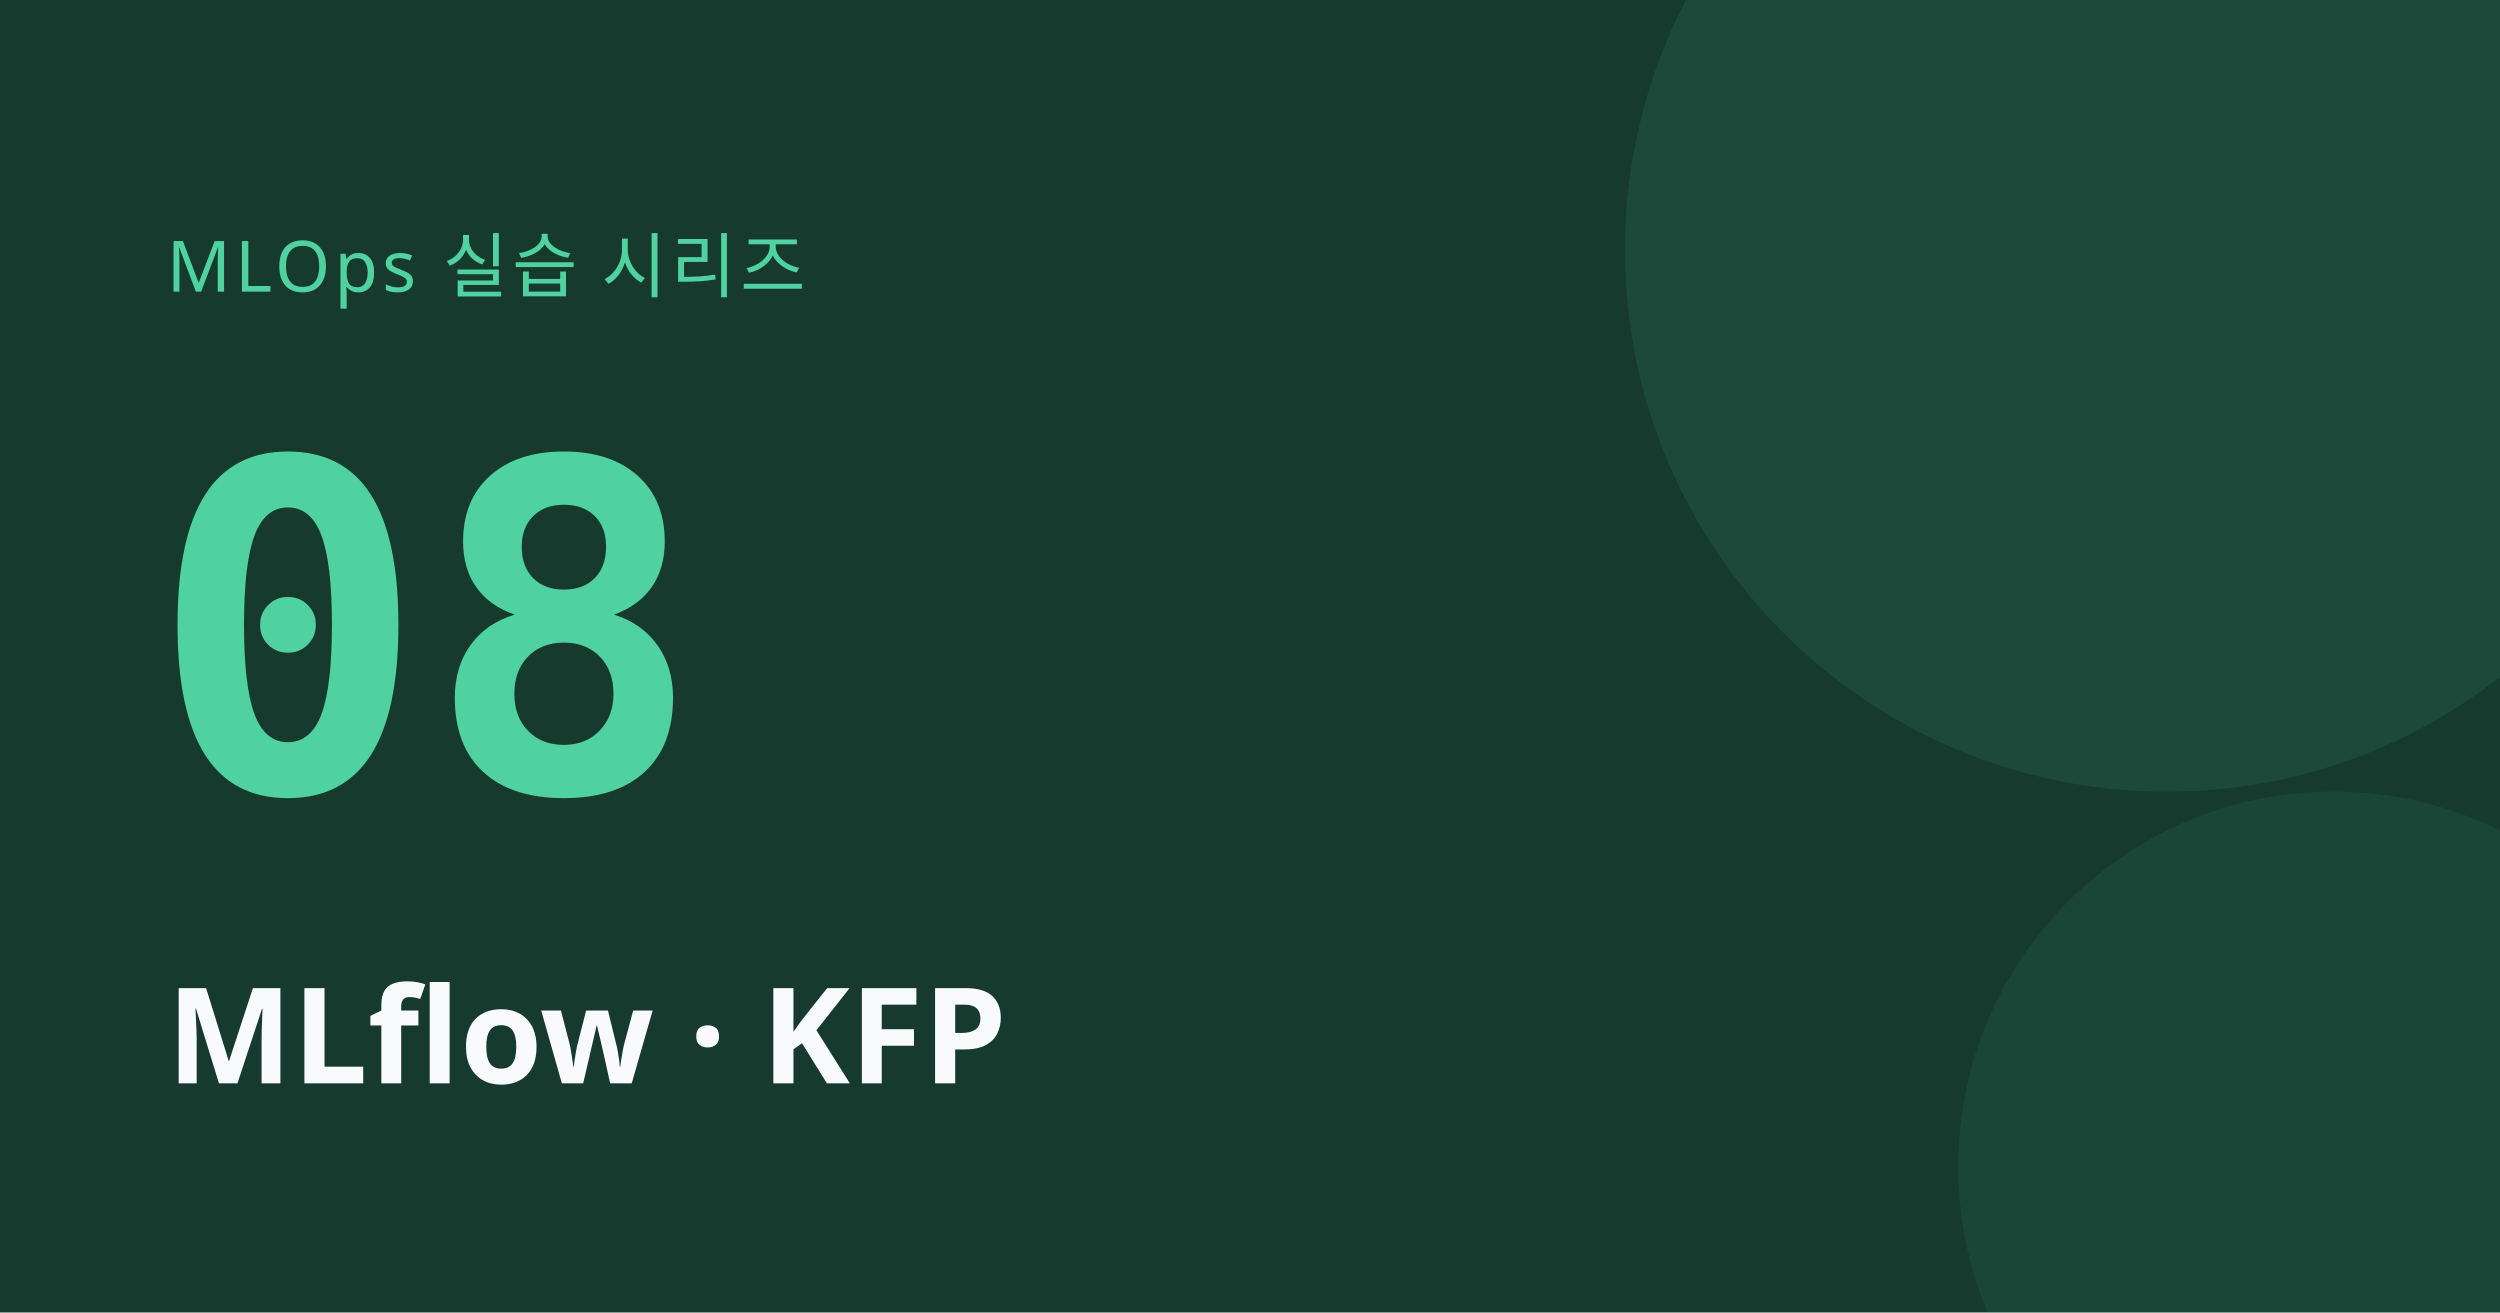
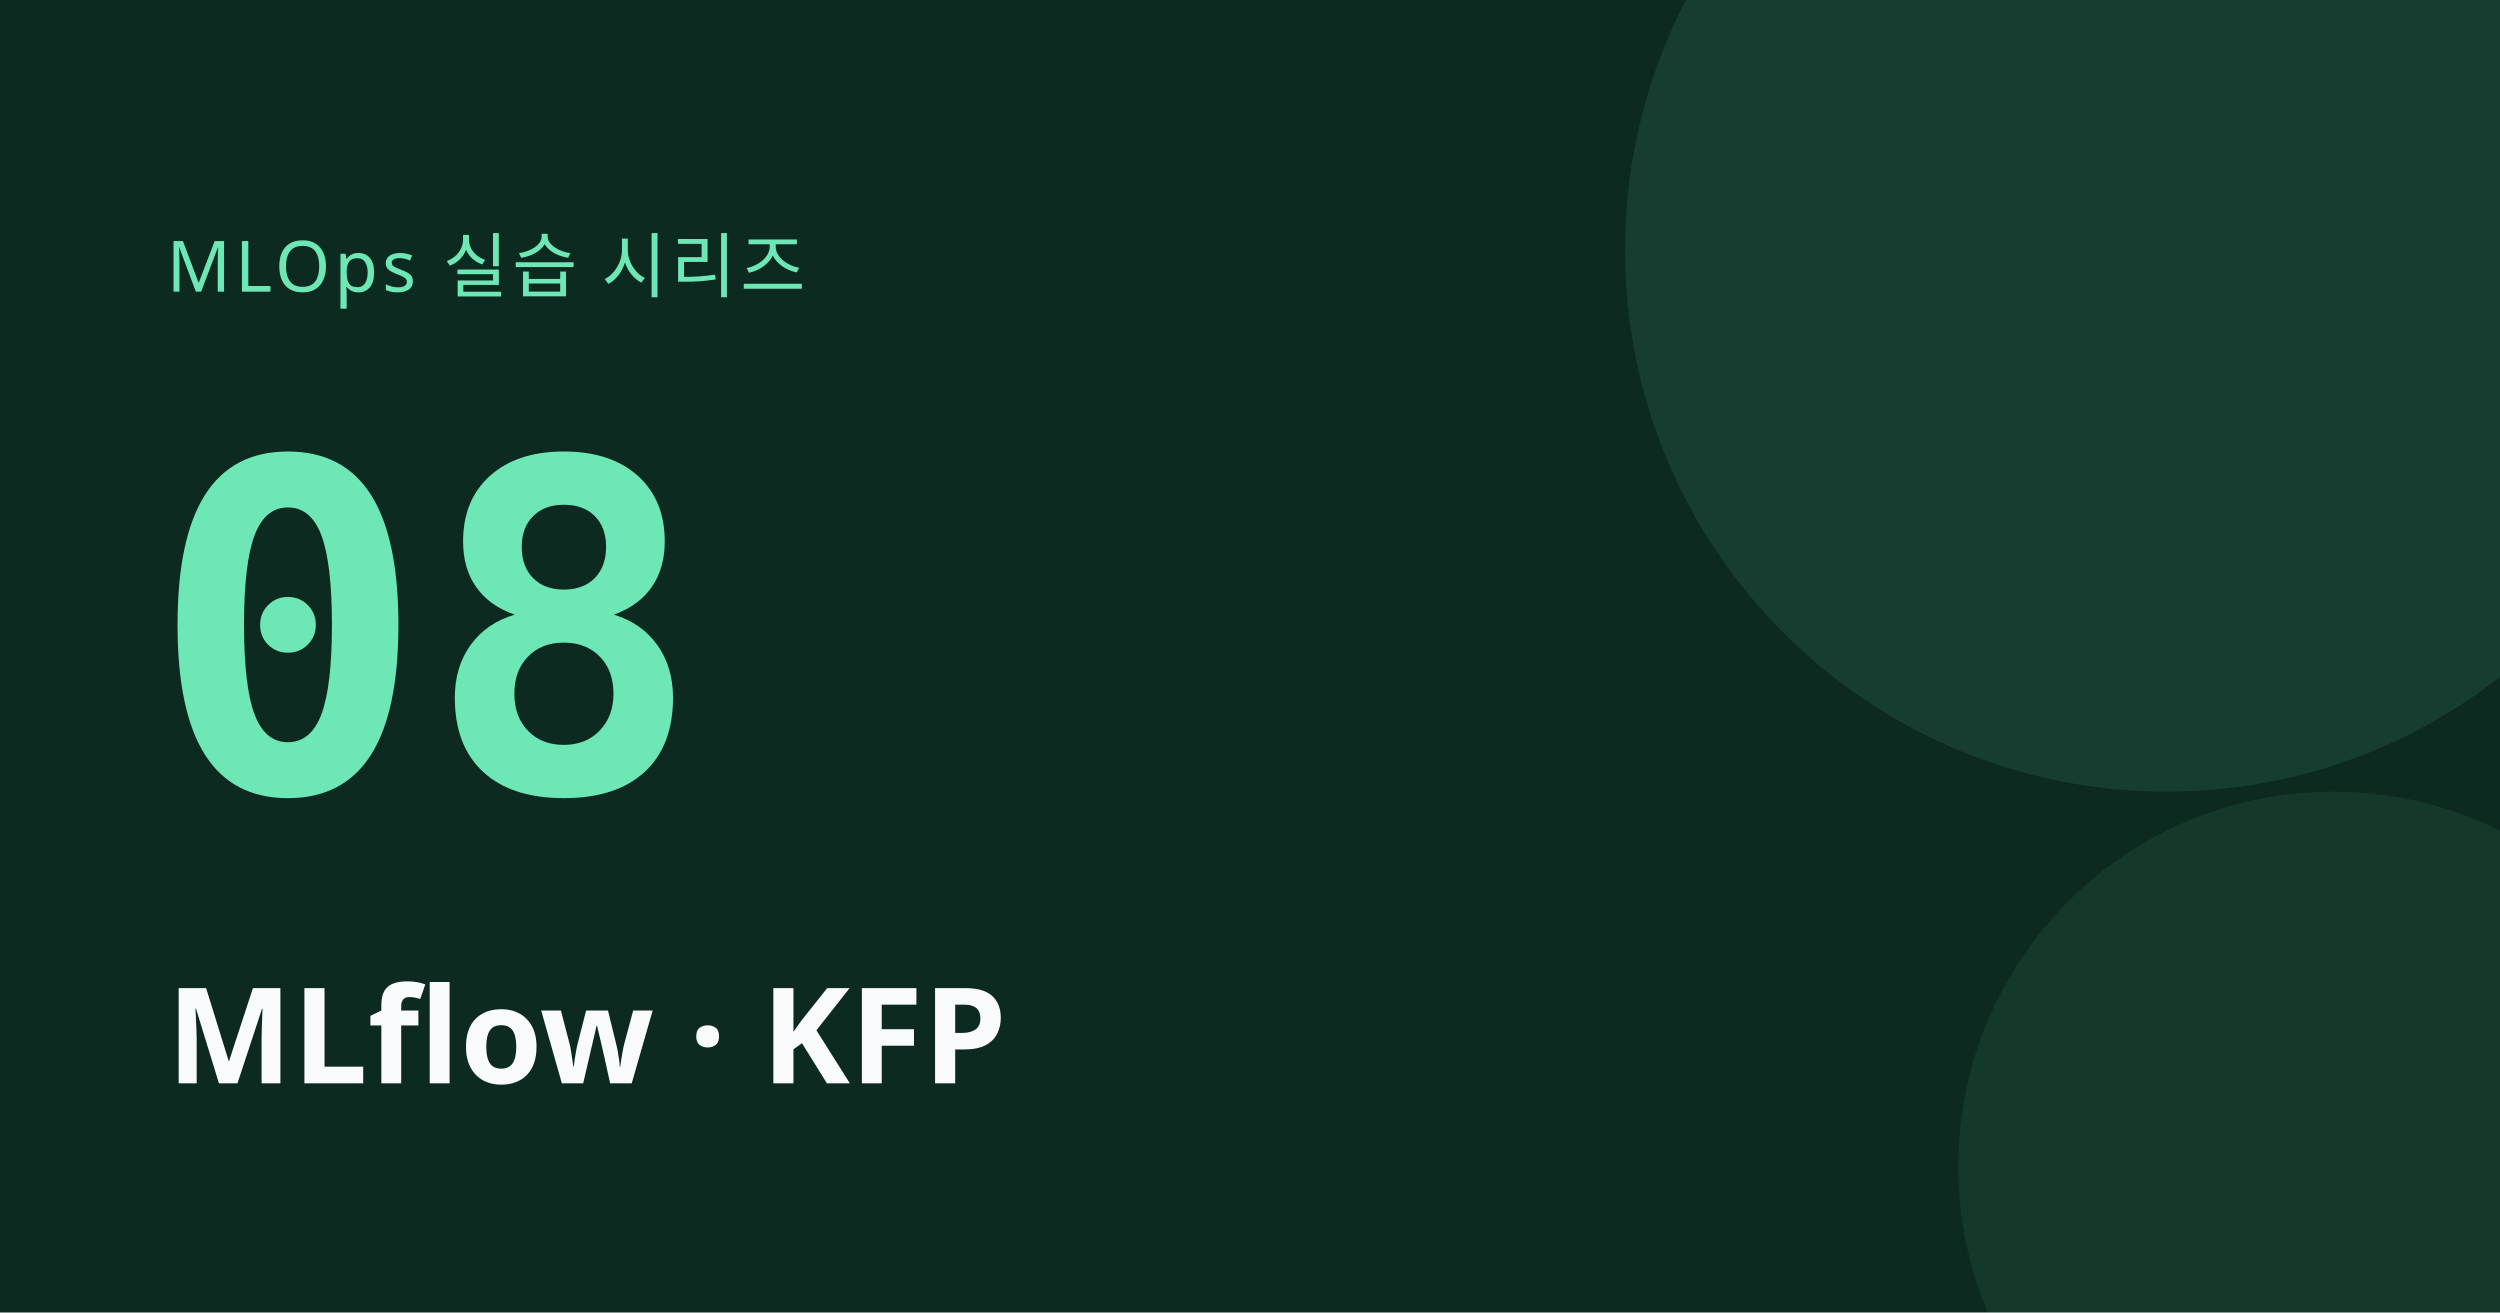
<svg xmlns="http://www.w3.org/2000/svg" width="1200" height="630" viewBox="0 0 1200 630">
-   <rect width="1200" height="630" fill="#163b2e" />
-   <circle cx="1040" cy="120" r="260" fill="#4fd1a1" opacity=".10" />
-   <circle cx="1120" cy="560" r="180" fill="#4fd1a1" opacity=".08" />
-   <text x="80" y="140" font-family="'Noto Sans KR','Apple SD Gothic Neo','Malgun Gothic',sans-serif" font-size="34" fill="#4fd1a1" letter-spacing="2">MLOps 실습 시리즈</text>
-   <text x="72" y="380" font-family="'Fira Code',Consolas,monospace" font-weight="700" font-size="220" fill="#4fd1a1">08</text>
+   <rect width="1200" height="630" fill="#0c2a20" />
+   <circle cx="1040" cy="120" r="260" fill="#6ee7b7" opacity=".10" />
+   <circle cx="1120" cy="560" r="180" fill="#6ee7b7" opacity=".08" />
+   <text x="80" y="140" font-family="'Noto Sans KR','Apple SD Gothic Neo','Malgun Gothic',sans-serif" font-size="34" fill="#6ee7b7" letter-spacing="2">MLOps 실습 시리즈</text>
+   <text x="72" y="380" font-family="'Fira Code',Consolas,monospace" font-weight="700" font-size="220" fill="#6ee7b7">08</text>
  <text x="80" y="520" font-family="'Noto Sans KR','Apple SD Gothic Neo','Malgun Gothic',sans-serif" font-weight="700" font-size="64" fill="#f8fafc">MLflow · KFP</text>
</svg>
